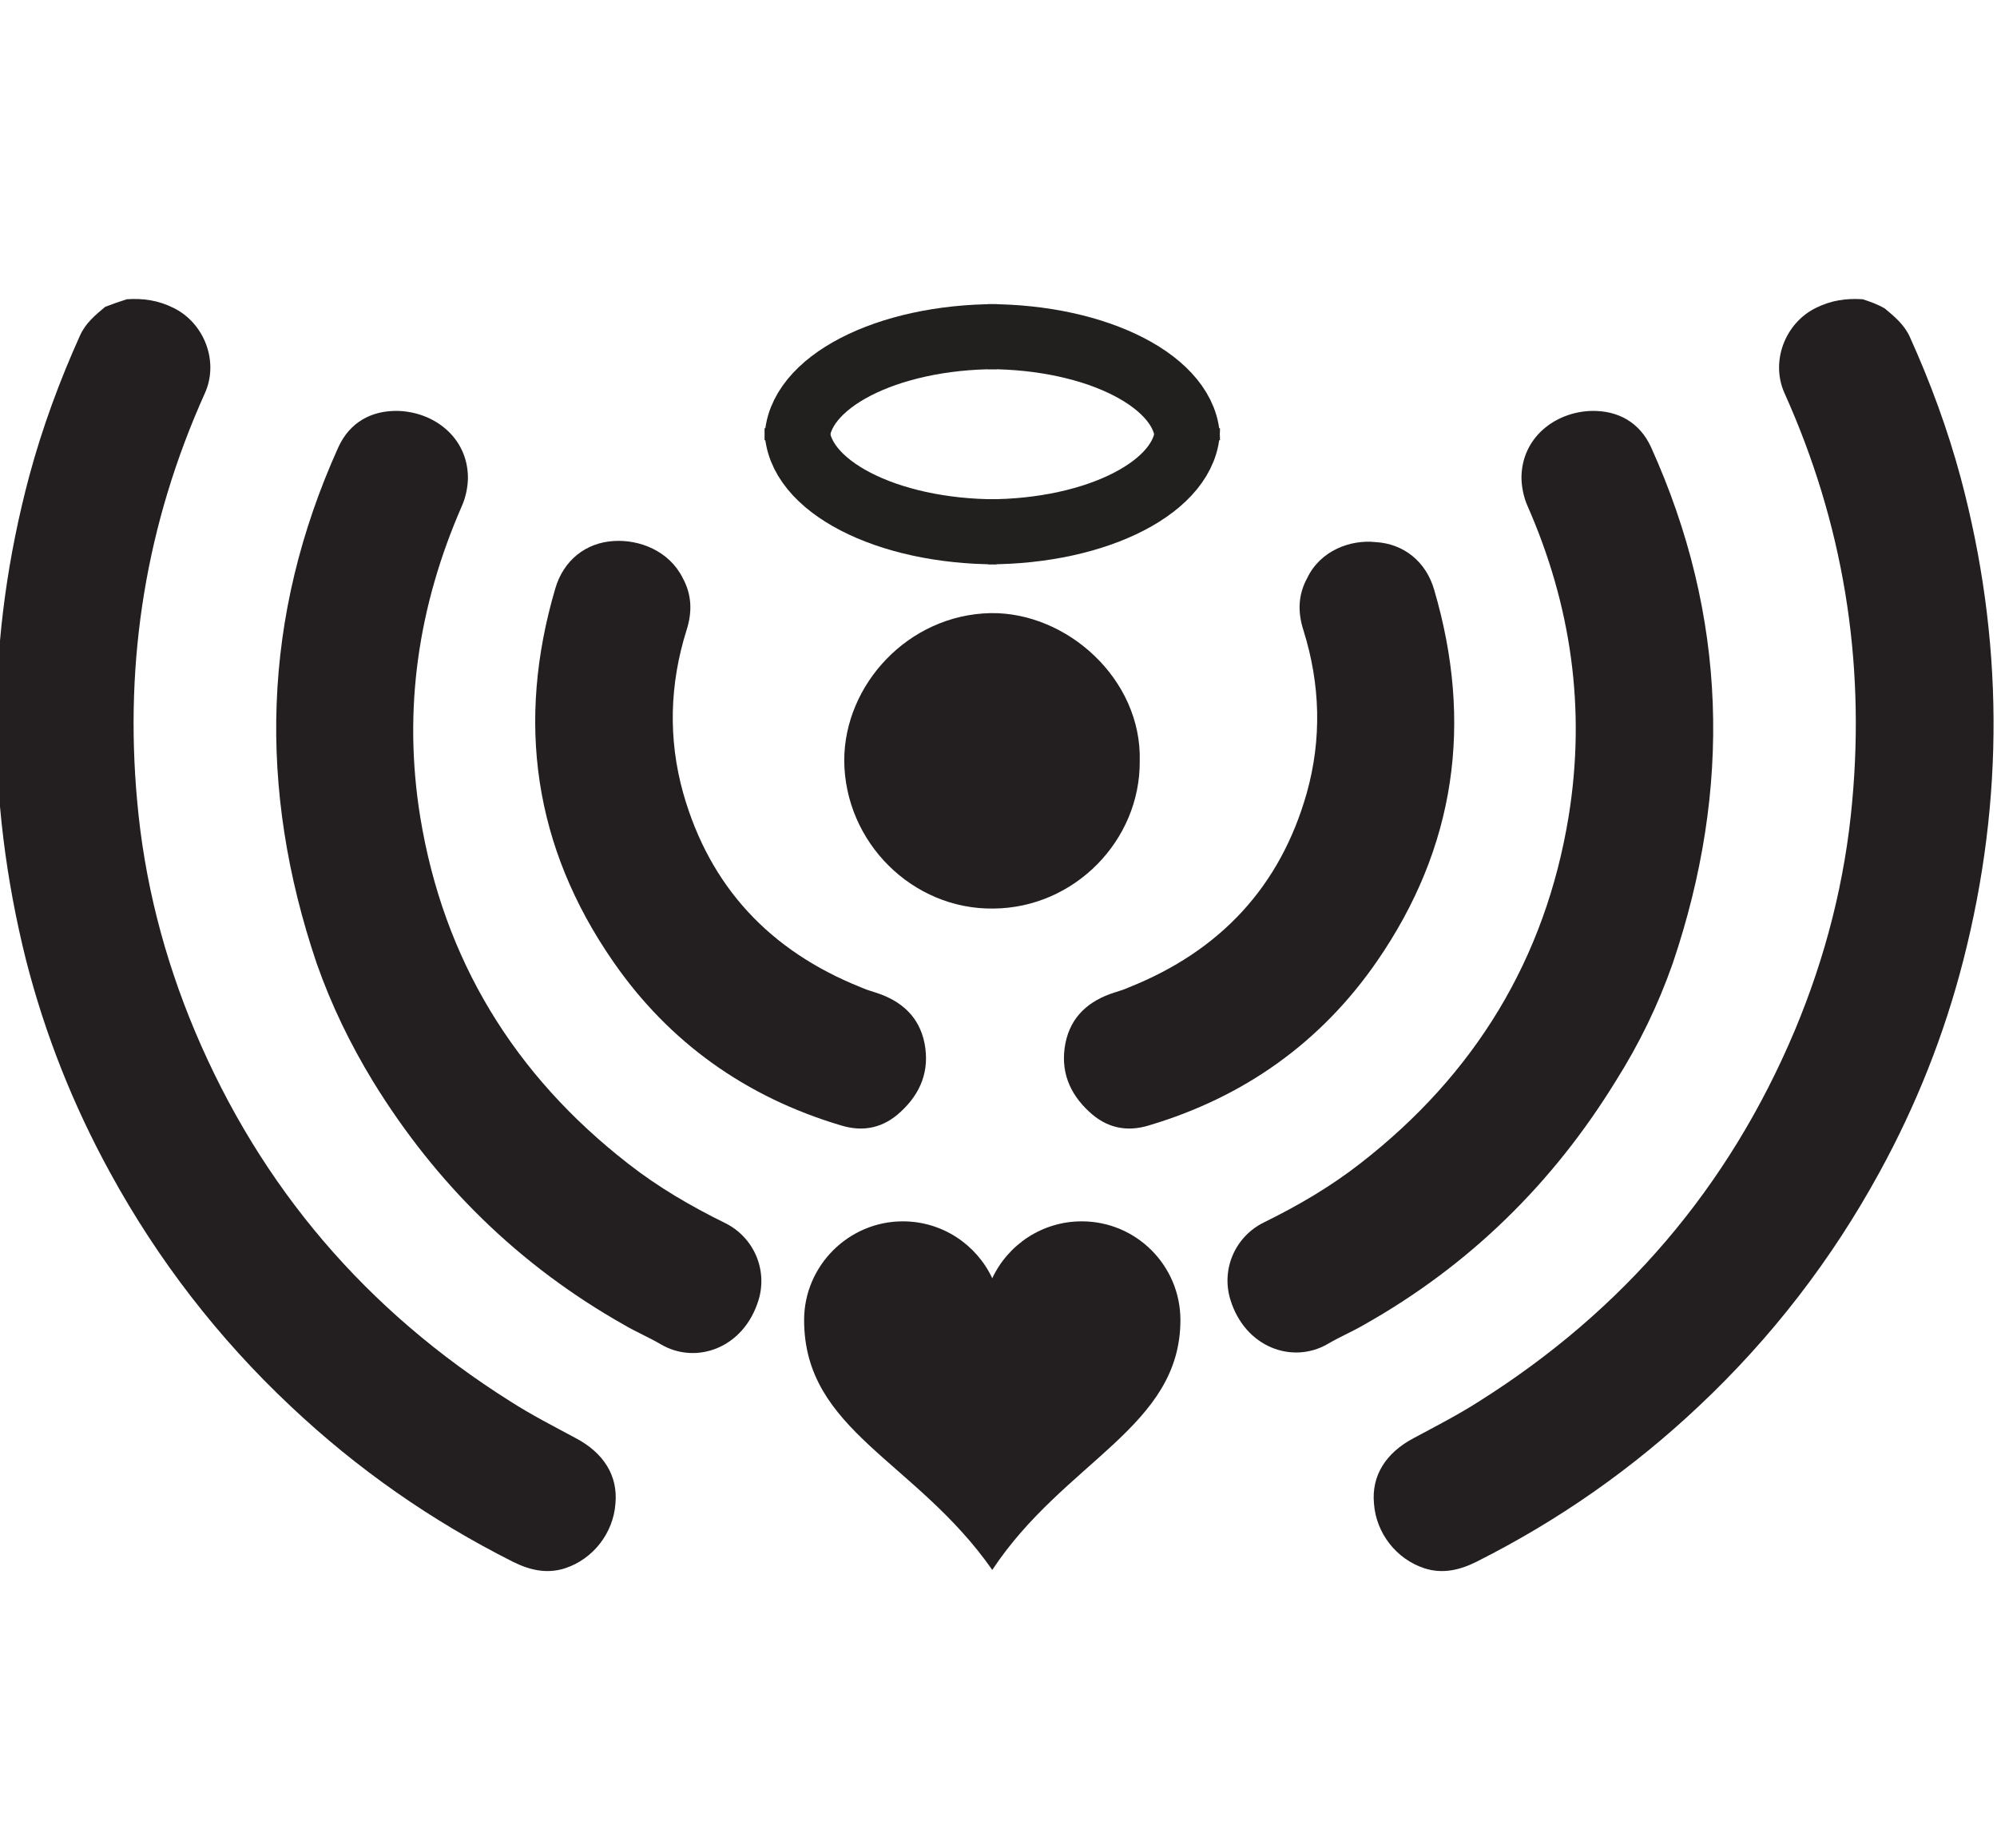
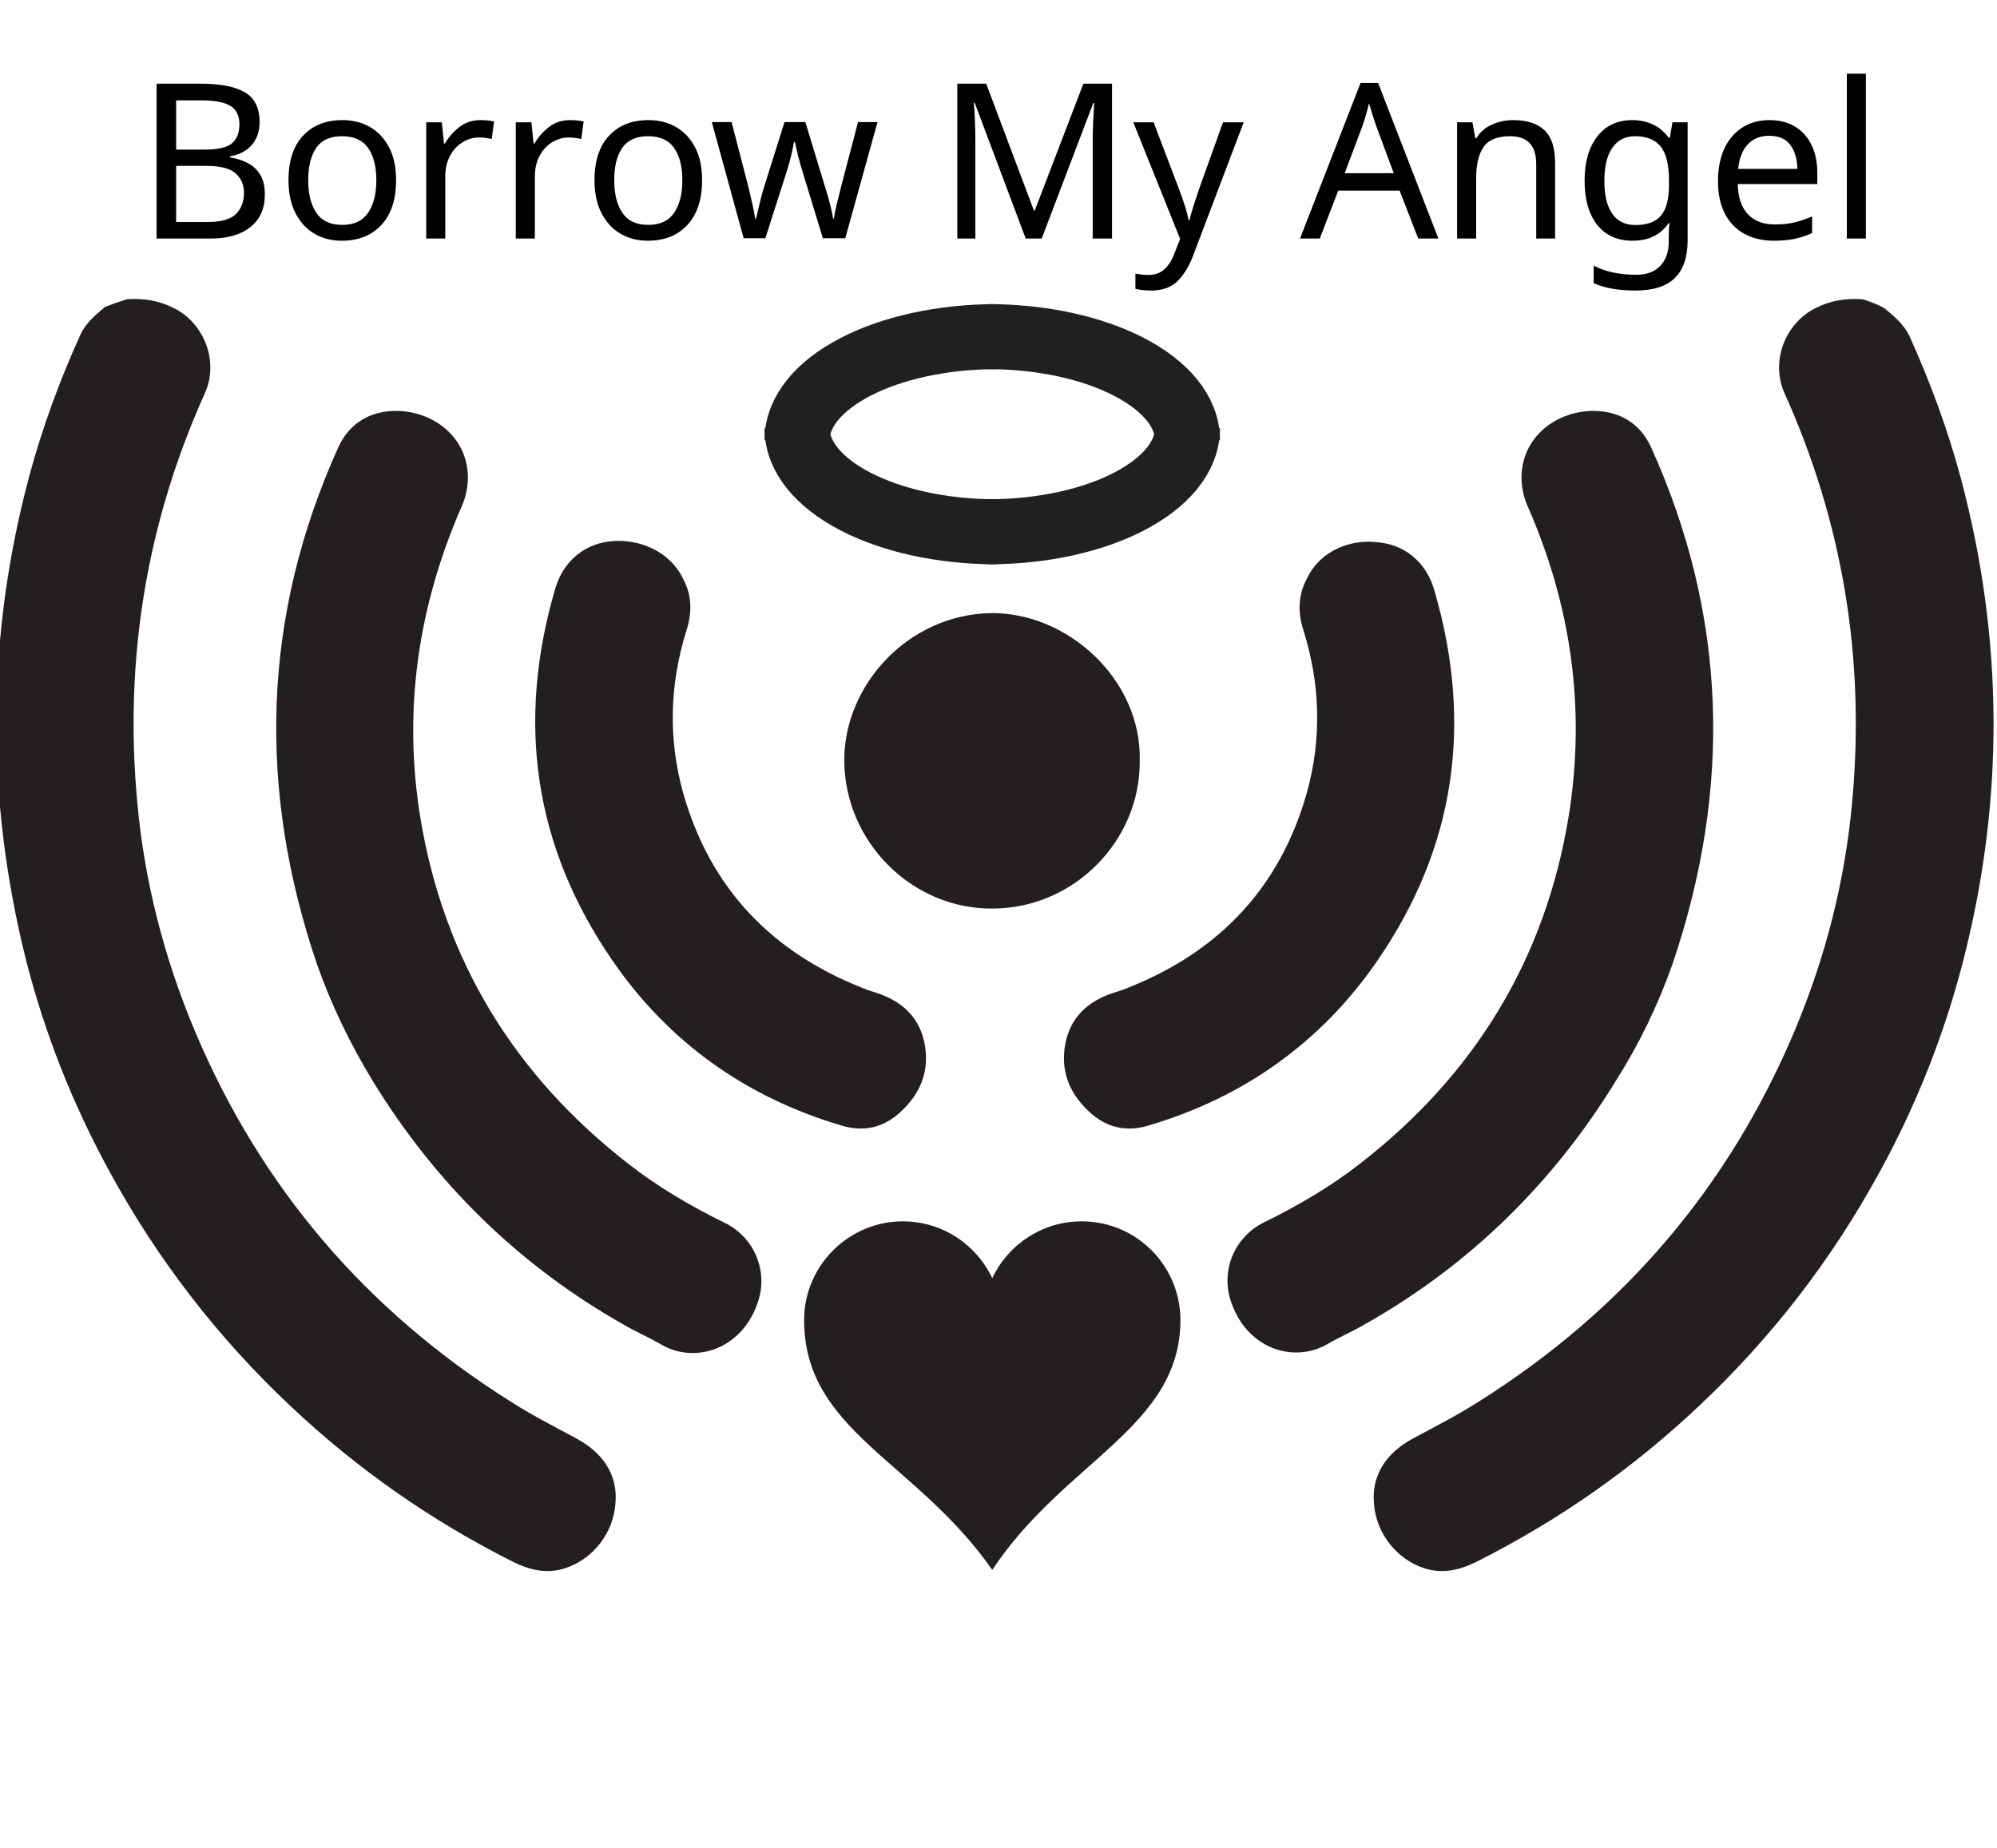
<svg xmlns="http://www.w3.org/2000/svg" version="1.1" id="Layer_1" x="0px" y="0px" viewBox="0 0 368.3 340.8" style="enable-background:new 0 0 368.3 340.8;" xml:space="preserve">
  <style type="text/css">
	.st0{fill:#231F20;}
	.st1{fill:none;stroke:#221F1F;stroke-width:12;stroke-miterlimit:10;}
+ 	.st2{font-family:'Ubuntu-Regular';}
+ 	.st3{font-size:40px;}
</style>
  <g>
    <path class="st0" d="M23.4,55.2c3-0.2,5.8,0.2,8.6,1.6c5.7,2.8,8.4,9.9,5.8,15.7c-10.8,24-14.9,49.1-12.5,75.3   c1.3,14.6,4.9,28.7,10.6,42.3c12.2,29,31.7,51.7,58.2,68.4c3.9,2.5,8,4.6,12.1,6.8c5.1,2.7,7.8,6.9,7.3,12.1   c-0.4,5.4-4.1,10.2-9.3,11.9c-3.4,1.1-6.6,0.3-9.6-1.2c-15.1-7.6-28.7-17.1-41-28.7c-13.4-12.6-24.5-27-33.3-43.1   c-6.8-12.4-12-25.5-15.5-39.2c-7.5-30-7.3-59.7,0.6-89.3c2.4-8.9,5.6-17.6,9.4-26c1-2.2,2.8-3.7,4.6-5.2   C20.7,56.1,22.1,55.6,23.4,55.2z" />
    <path class="st0" d="M58.4,177.7c-10.9-32.2-10.1-64,4-95.2c2.1-4.6,6.1-6.8,11-6.7C80.1,76,86.2,80.7,86.3,88   c0,1.8-0.4,3.7-1.1,5.3c-8.1,18.5-10.9,37.6-7.7,57.4c4.3,26.3,17.3,47.6,38.4,64c5.5,4.3,11.5,7.8,17.8,10.9   c5.3,2.6,7.9,8.6,6.2,14.2c-2.7,8.9-11.5,12-18,8.2c-2.2-1.3-4.6-2.3-6.8-3.6c-19.3-10.9-34.7-26-46.3-44.9   C64.6,192.6,61.1,185.4,58.4,177.7z" />
    <path class="st0" d="M125.9,106.6c1.7,3.1,1.8,6.3,0.7,9.7c-3.1,9.9-3.4,20-0.6,30c4.9,17.3,16,29.1,32.7,35.8   c0.9,0.4,1.8,0.7,2.8,1c4.7,1.5,8,4.4,9,9.3c1,5.1-0.7,9.3-4.4,12.7c-3.1,2.9-6.8,3.8-11,2.5c-17.5-5.2-31.7-15.3-42-30.2   c-14.7-21.2-17.9-44.3-10.7-68.8c1.5-5.2,5.6-8.5,10.8-8.8C117.9,99.5,123.4,101.6,125.9,106.6z" />
    <path class="st0" d="M343.5,55.2c-3-0.2-5.8,0.2-8.6,1.6c-5.7,2.8-8.4,9.9-5.8,15.7c10.8,24,14.9,49.1,12.5,75.3   c-1.3,14.6-4.9,28.7-10.6,42.3c-12.2,29-31.7,51.7-58.2,68.4c-3.9,2.5-8,4.6-12.1,6.8c-5.1,2.7-7.8,6.9-7.3,12.1   c0.4,5.4,4.1,10.2,9.3,11.9c3.4,1.1,6.6,0.3,9.6-1.2c15.1-7.6,28.7-17.1,41-28.7c13.4-12.6,24.5-27,33.3-43.1   c6.8-12.4,12-25.5,15.5-39.2c7.6-29.7,7.4-59.4-0.5-89c-2.4-8.9-5.6-17.6-9.4-26c-1-2.2-2.8-3.7-4.6-5.2   C346.2,56.1,344.8,55.6,343.5,55.2z" />
    <path class="st0" d="M308.5,177.7c10.9-32.2,10.1-64-4-95.2c-2.1-4.6-6.1-6.8-11-6.7c-6.7,0.2-12.8,4.9-12.9,12.2   c0,1.8,0.4,3.7,1.1,5.3c8.1,18.4,10.8,37.5,7.6,57.3c-4.3,26.3-17.3,47.6-38.4,64c-5.5,4.3-11.5,7.8-17.8,10.9   c-5.3,2.6-7.9,8.6-6.2,14.2c2.7,8.9,11.5,12,18,8.2c2.2-1.3,4.6-2.3,6.8-3.6c19.3-10.9,34.7-26,46.3-44.9   C302.3,192.6,305.8,185.4,308.5,177.7z" />
    <path class="st0" d="M241.1,106.6c-1.7,3.1-1.8,6.3-0.7,9.7c3.1,9.9,3.4,20,0.6,30c-4.9,17.3-16,29.1-32.7,35.8   c-0.9,0.4-1.8,0.7-2.8,1c-4.7,1.5-8,4.4-9,9.3c-1,5.1,0.7,9.3,4.4,12.7c3.1,2.9,6.8,3.8,11,2.5c17.5-5.2,31.7-15.3,42-30.2   c14.6-21.1,17.8-44.1,10.6-68.6c-1.5-5.2-5.6-8.5-10.8-8.8C249,99.5,243.5,101.6,241.1,106.6z" />
    <path class="st0" d="M166.5,225.3c7.3,0,13.6,4.3,16.5,10.5c2.9-6.2,9.2-10.5,16.5-10.5c10.1,0,18.2,8.2,18.2,18.2   c0,19.8-21.4,26-34.7,46.1c-14.1-20.2-34.7-25.6-34.7-46.1C148.3,233.5,156.5,225.3,166.5,225.3L166.5,225.3z" />
    <g>
      <g>
        <path class="st1" d="M147,81.2c0-10.6,16.5-19.1,36.8-19.1" />
        <path class="st1" d="M219,81.2c0-10.6-16.5-19.1-36.8-19.1" />
      </g>
      <g>
        <path class="st1" d="M147,79c0,10.6,16.5,19.1,36.8,19.1" />
        <path class="st1" d="M219,79c0,10.6-16.5,19.1-36.8,19.1" />
      </g>
    </g>
    <path class="st0" d="M210.2,140.4c0.1,14.7-12.1,27.1-27,27.2c-14.9,0.2-27.4-12.2-27.5-27.3c0-14,11.8-26.9,27-27.2   C196.8,112.9,210.6,125.3,210.2,140.4z" />
  </g>
+   <text transform="matrix(1 0 0 1 25 44)" class="st2 st3">Borrow My Angel</text>
</svg>
